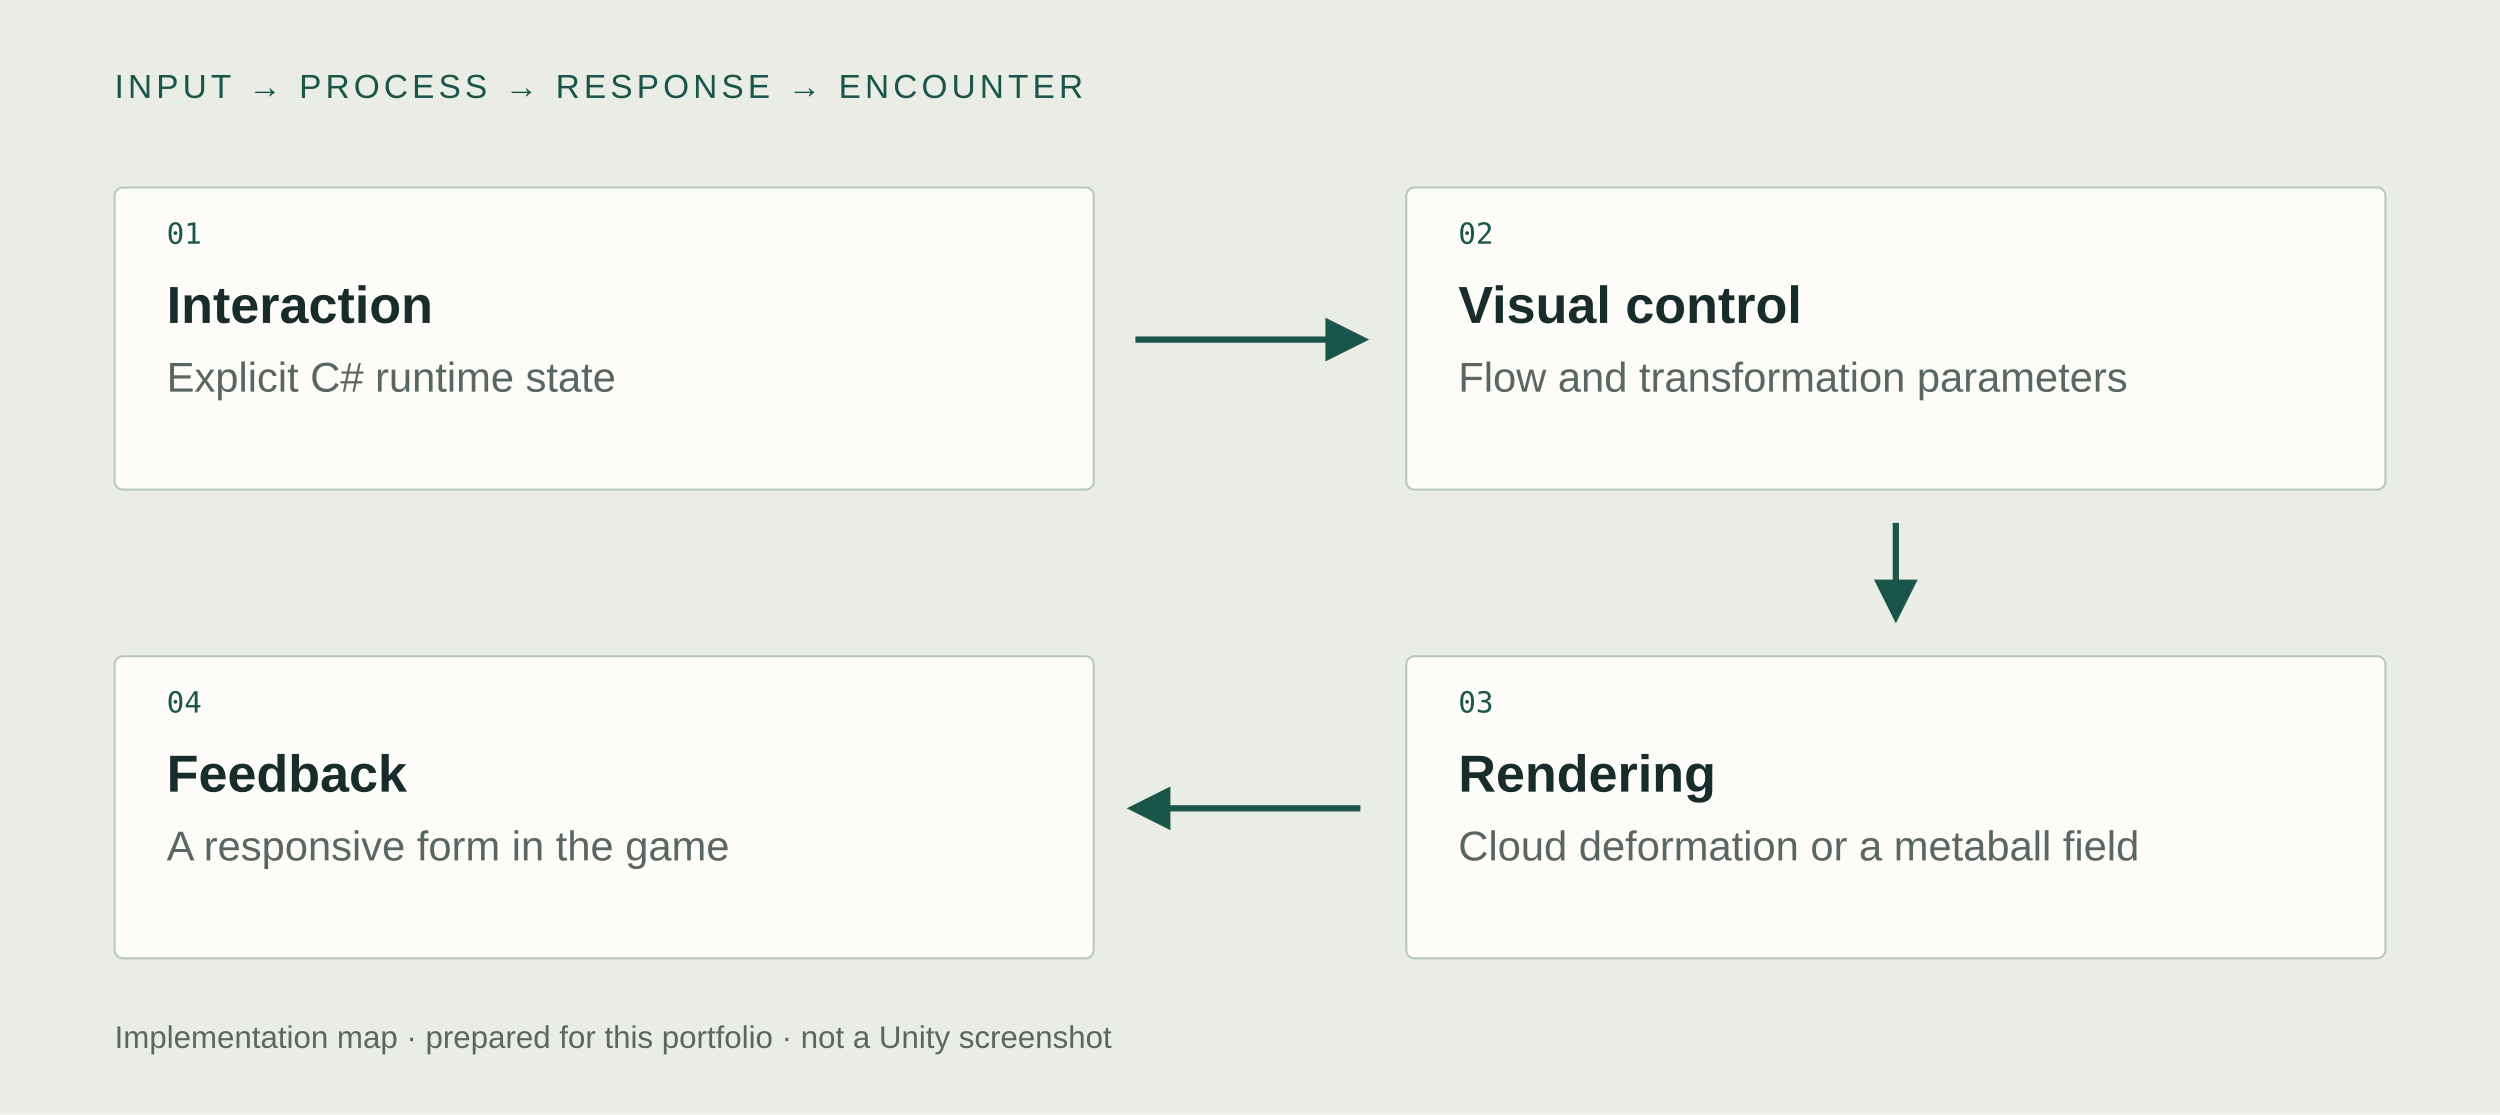
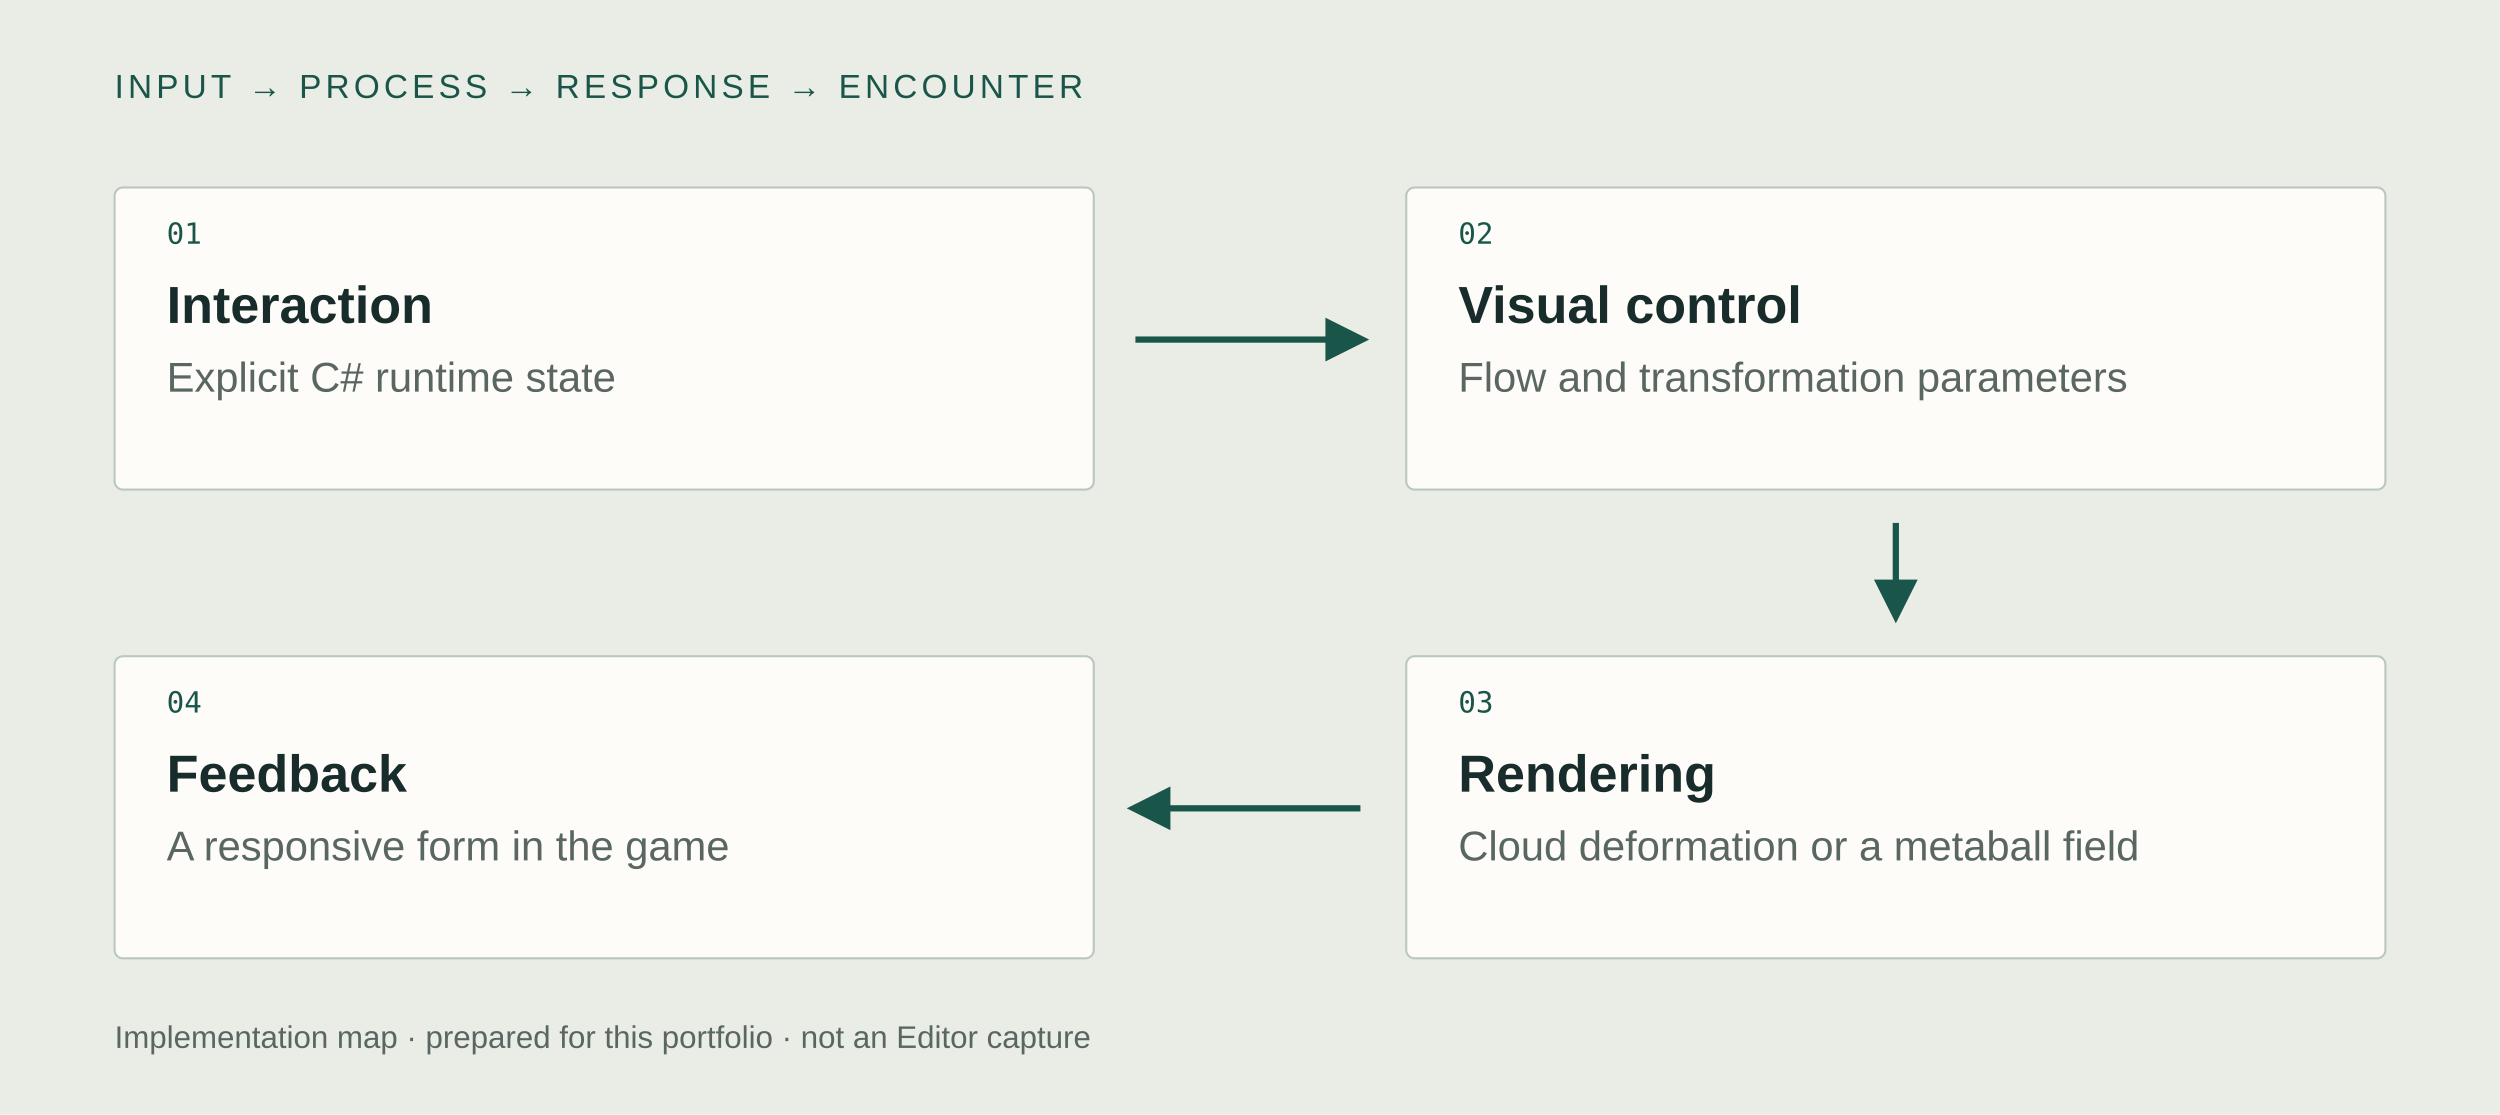
<svg xmlns="http://www.w3.org/2000/svg" viewBox="0 0 1200 535" role="img" aria-labelledby="title description">
  <defs>
    <marker id="arrow" viewBox="0 0 10 10" refX="8" refY="5" markerWidth="7" markerHeight="7" orient="auto-start-reverse">
      <path d="M 0 0 L 10 5 L 0 10 z" fill="#1a554a" />
    </marker>
  </defs>
  <rect width="1200" height="535" fill="#e9ede6" />
  <g font-family="Arial,Helvetica,sans-serif">
    <text x="55" y="47" fill="#1a554a" font-size="16" letter-spacing="2">INPUT → PROCESS → RESPONSE → ENCOUNTER</text>
    <g>
      <rect x="55" y="90" width="470" height="145" rx="4" fill="#fdfcf8" stroke="#b9c7bf" />
      <text x="80" y="117" fill="#1a554a" font-size="14" font-family="monospace">01</text>
      <text x="80" y="155" fill="#182c2b" font-size="25" font-weight="600">Interaction</text>
      <text x="80" y="188" fill="#596661" font-size="20">
        <tspan x="80" dy="0">Explicit C# runtime state</tspan>
      </text>
    </g>
    <g>
      <rect x="675" y="90" width="470" height="145" rx="4" fill="#fdfcf8" stroke="#b9c7bf" />
      <text x="700" y="117" fill="#1a554a" font-size="14" font-family="monospace">02</text>
      <text x="700" y="155" fill="#182c2b" font-size="25" font-weight="600">Visual control</text>
      <text x="700" y="188" fill="#596661" font-size="20">
        <tspan x="700" dy="0">Flow and transformation parameters</tspan>
      </text>
    </g>
    <g>
      <rect x="675" y="315" width="470" height="145" rx="4" fill="#fdfcf8" stroke="#b9c7bf" />
      <text x="700" y="342" fill="#1a554a" font-size="14" font-family="monospace">03</text>
      <text x="700" y="380" fill="#182c2b" font-size="25" font-weight="600">Rendering</text>
      <text x="700" y="413" fill="#596661" font-size="20">
        <tspan x="700" dy="0">Cloud deformation or a metaball field</tspan>
      </text>
    </g>
    <g>
      <rect x="55" y="315" width="470" height="145" rx="4" fill="#fdfcf8" stroke="#b9c7bf" />
      <text x="80" y="342" fill="#1a554a" font-size="14" font-family="monospace">04</text>
      <text x="80" y="380" fill="#182c2b" font-size="25" font-weight="600">Feedback</text>
      <text x="80" y="413" fill="#596661" font-size="20">
        <tspan x="80" dy="0">A responsive form in the game</tspan>
      </text>
    </g>
    <g fill="none" stroke="#1a554a" stroke-width="3" marker-end="url(#arrow)">
      <path d="M 545 163 H 653" />
      <path d="M 910 251 V 295" />
      <path d="M 653 388 H 545" />
    </g>
-     <text x="55" y="503" fill="#596661" font-size="15">Implementation map · prepared for this portfolio · not a Unity screenshot</text>
+     <text x="55" y="503" fill="#596661" font-size="15">Implementation map · prepared for this portfolio · not an Editor capture</text>
  </g>
</svg>
